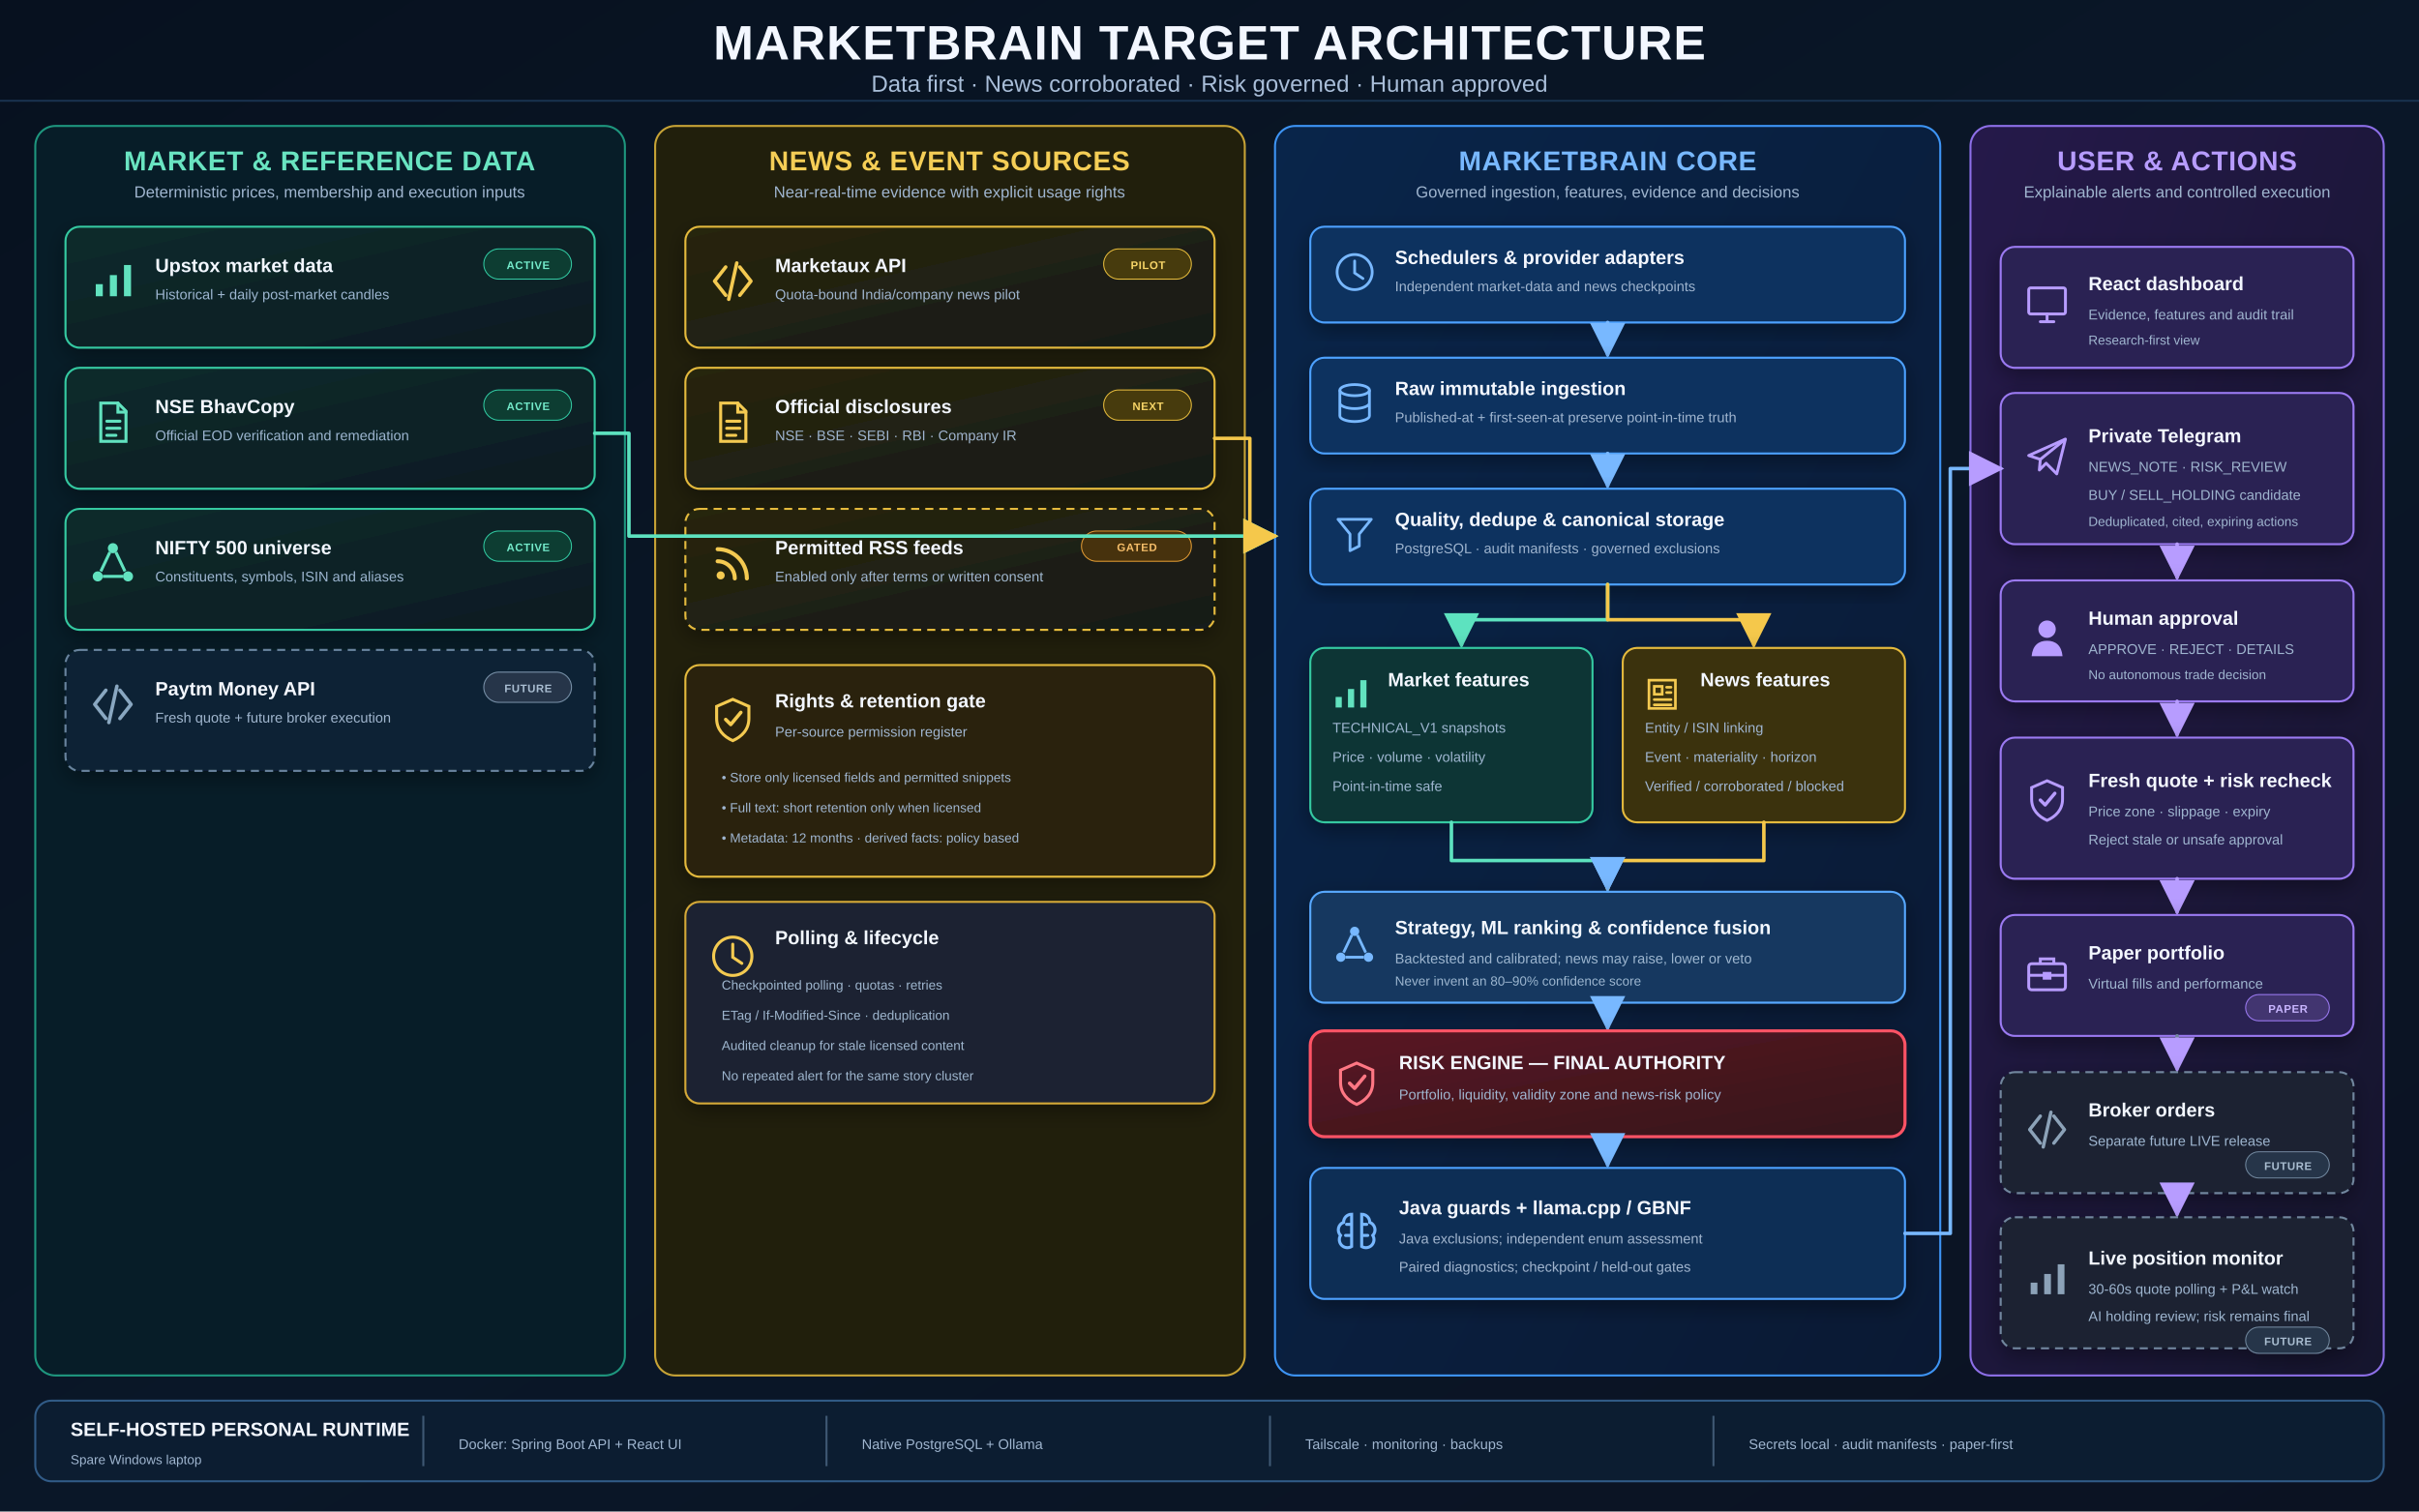
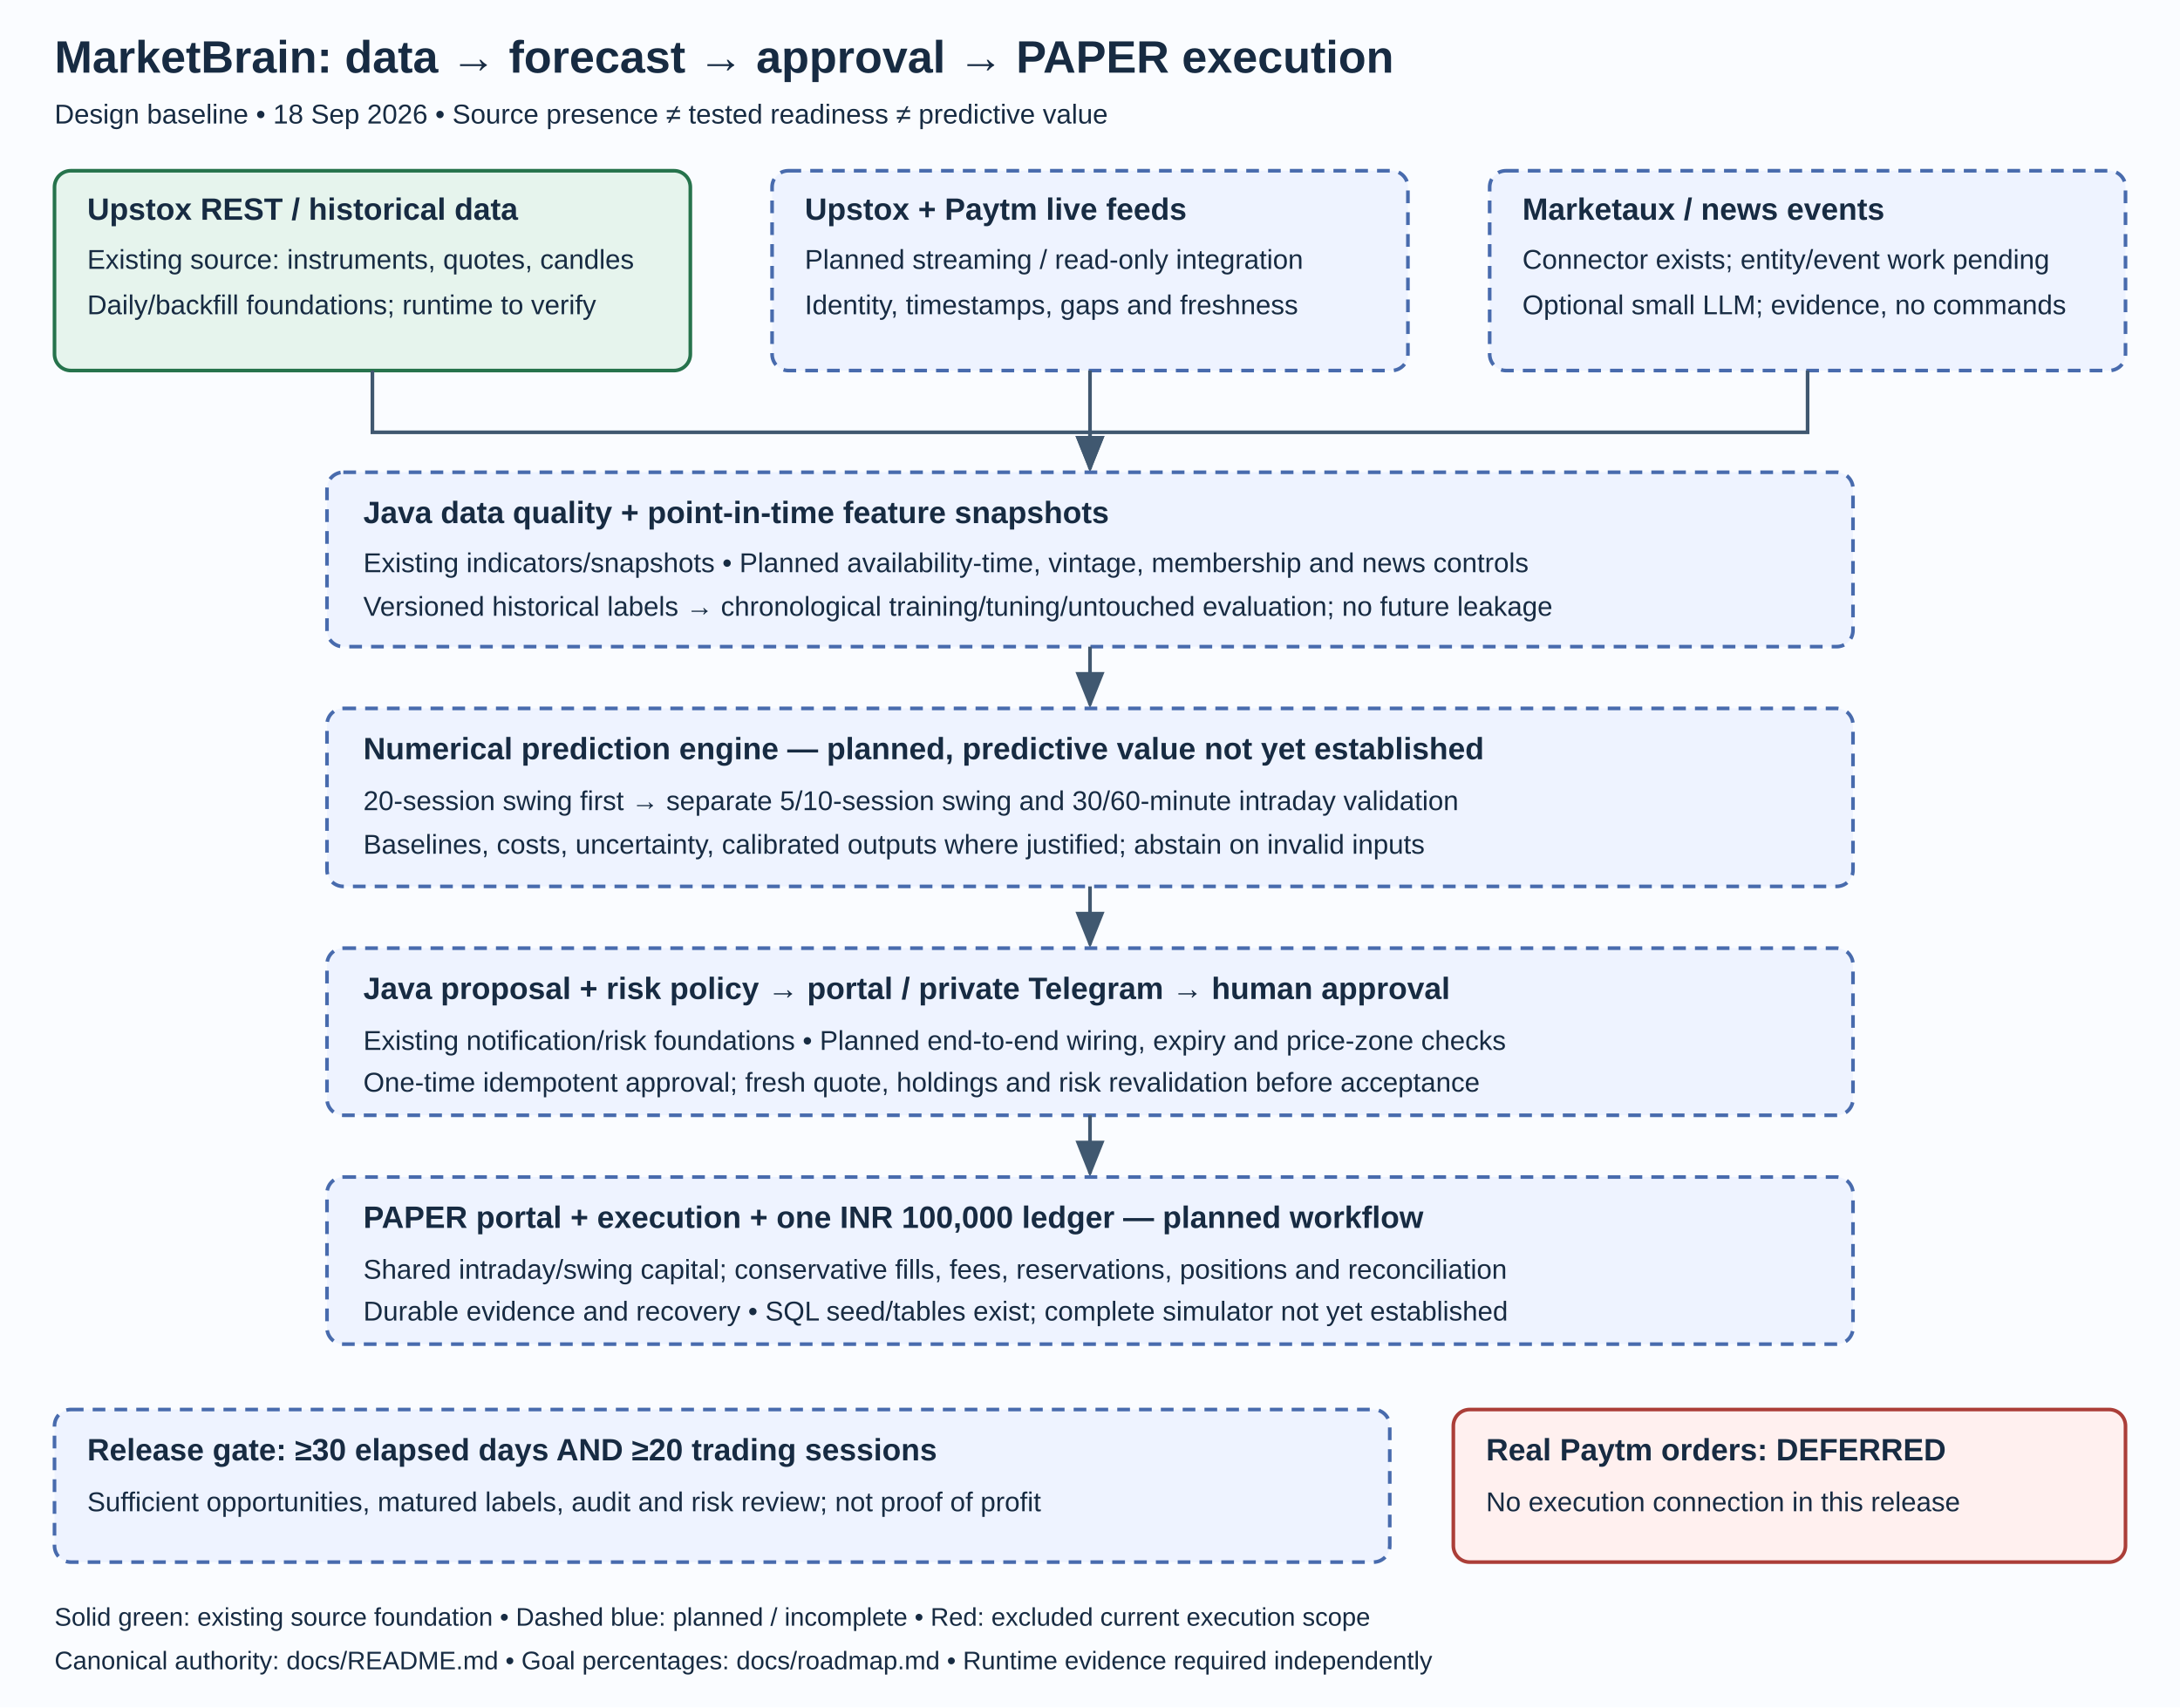
- <svg xmlns="http://www.w3.org/2000/svg" width="2400" height="1500" viewBox="0 0 2400 1500" role="img" aria-labelledby="title description">
+ <svg xmlns="http://www.w3.org/2000/svg" width="1200" height="940" viewBox="0 0 1200 940" role="img" aria-labelledby="title desc">
  <defs>
-     <linearGradient id="background" x1="0" y1="0" x2="1" y2="1">
-       <stop offset="0" stop-color="#07111f" />
-       <stop offset="0.52" stop-color="#0a1728" />
-       <stop offset="1" stop-color="#0b1222" />
-     </linearGradient>
-     <linearGradient id="marketPanel" x1="0" y1="0" x2="1" y2="1">
-       <stop offset="0" stop-color="#082b2b" />
-       <stop offset="1" stop-color="#071b23" />
-     </linearGradient>
-     <linearGradient id="newsPanel" x1="0" y1="0" x2="1" y2="1">
-       <stop offset="0" stop-color="#28250c" />
-       <stop offset="1" stop-color="#171b1a" />
-     </linearGradient>
-     <linearGradient id="corePanel" x1="0" y1="0" x2="1" y2="1">
-       <stop offset="0" stop-color="#09254a" />
-       <stop offset="1" stop-color="#0a1933" />
-     </linearGradient>
-     <linearGradient id="actionPanel" x1="0" y1="0" x2="1" y2="1">
-       <stop offset="0" stop-color="#25194a" />
-       <stop offset="1" stop-color="#15152d" />
-     </linearGradient>
-     <linearGradient id="riskPanel" x1="0" y1="0" x2="1" y2="1">
-       <stop offset="0" stop-color="#5a1823" />
-       <stop offset="1" stop-color="#35121b" />
-     </linearGradient>
-     <filter id="shadow" x="-20%" y="-20%" width="140%" height="140%">
-       <feDropShadow dx="0" dy="7" stdDeviation="10" flood-color="#000000" flood-opacity="0.35" />
-     </filter>
-     <marker id="arrowBlue" markerWidth="12" markerHeight="12" refX="10" refY="6" orient="auto">
-       <path d="M1,1 L11,6 L1,11 z" fill="#78b8ff" />
+     <marker id="arrow" markerWidth="10" markerHeight="8" refX="9" refY="4" orient="auto">
+       <path d="M0,0 L10,4 L0,8 Z" fill="#405870" />
    </marker>
-     <marker id="arrowGreen" markerWidth="12" markerHeight="12" refX="10" refY="6" orient="auto">
-       <path d="M1,1 L11,6 L1,11 z" fill="#5de2bf" />
-     </marker>
-     <marker id="arrowGold" markerWidth="12" markerHeight="12" refX="10" refY="6" orient="auto">
-       <path d="M1,1 L11,6 L1,11 z" fill="#f5c84b" />
-     </marker>
-     <marker id="arrowPurple" markerWidth="12" markerHeight="12" refX="10" refY="6" orient="auto">
-       <path d="M1,1 L11,6 L1,11 z" fill="#b79cff" />
-     </marker>
-     <symbol id="icon-chart" viewBox="0 0 48 48">
-       <path d="M7 39V27h7v12zm14 0V18h7v21zm14 0V8h7v31z" fill="currentColor" />
-     </symbol>
-     <symbol id="icon-file" viewBox="0 0 48 48">
-       <path d="M12 5h17l8 8v30H12z" fill="none" stroke="currentColor" stroke-width="3" />
-       <path d="M29 5v9h8M18 23h13M18 30h13M18 37h9" fill="none" stroke="currentColor" stroke-width="3" stroke-linecap="round" />
-     </symbol>
-     <symbol id="icon-api" viewBox="0 0 48 48">
-       <path d="M17 10L6 24l11 14M31 10l11 14-11 14M28 6l-8 36" fill="none" stroke="currentColor" stroke-width="3.5" stroke-linecap="round" stroke-linejoin="round" />
-     </symbol>
-     <symbol id="icon-news" viewBox="0 0 48 48">
-       <path d="M8 8h30v32H8z" fill="none" stroke="currentColor" stroke-width="3" />
-       <path d="M14 15h9v9h-9zM28 16h5M28 22h5M14 30h19M14 36h19" fill="none" stroke="currentColor" stroke-width="3" stroke-linecap="round" />
-     </symbol>
-     <symbol id="icon-rss" viewBox="0 0 48 48">
-       <circle cx="12" cy="36" r="4" fill="currentColor" />
-       <path d="M9 22a17 17 0 0 1 17 17M9 10a29 29 0 0 1 29 29" fill="none" stroke="currentColor" stroke-width="4" stroke-linecap="round" />
-     </symbol>
-     <symbol id="icon-database" viewBox="0 0 48 48">
-       <ellipse cx="24" cy="10" rx="16" ry="6" fill="none" stroke="currentColor" stroke-width="3" />
-       <path d="M8 10v14c0 3 7 6 16 6s16-3 16-6V10M8 24v14c0 3 7 6 16 6s16-3 16-6V24" fill="none" stroke="currentColor" stroke-width="3" />
-     </symbol>
-     <symbol id="icon-filter" viewBox="0 0 48 48">
-       <path d="M6 8h36L29 24v13l-10 5V24z" fill="none" stroke="currentColor" stroke-width="3" stroke-linejoin="round" />
-     </symbol>
-     <symbol id="icon-network" viewBox="0 0 48 48">
-       <circle cx="24" cy="9" r="5" fill="currentColor" />
-       <circle cx="9" cy="37" r="5" fill="currentColor" />
-       <circle cx="39" cy="37" r="5" fill="currentColor" />
-       <path d="M21 13L12 32M27 13l9 19M14 37h20" fill="none" stroke="currentColor" stroke-width="3" />
-     </symbol>
-     <symbol id="icon-shield" viewBox="0 0 48 48">
-       <path d="M24 4l16 7v12c0 11-7 18-16 22C15 41 8 34 8 23V11z" fill="none" stroke="currentColor" stroke-width="3" />
-       <path d="M17 24l5 5 10-12" fill="none" stroke="currentColor" stroke-width="3.5" stroke-linecap="round" stroke-linejoin="round" />
-     </symbol>
-     <symbol id="icon-brain" viewBox="0 0 48 48">
-       <path d="M19 8a8 8 0 0 0-8 8 8 8 0 0 0-3 13 8 8 0 0 0 11 11V8zm10 0a8 8 0 0 1 8 8 8 8 0 0 1 3 13 8 8 0 0 1-11 11V8zM19 18h-5M19 29h-6M29 18h5M29 29h6" fill="none" stroke="currentColor" stroke-width="3" stroke-linecap="round" />
-     </symbol>
-     <symbol id="icon-user" viewBox="0 0 48 48">
-       <circle cx="24" cy="15" r="9" fill="currentColor" />
-       <path d="M8 43c1-11 7-16 16-16s15 5 16 16z" fill="currentColor" />
-     </symbol>
-     <symbol id="icon-plane" viewBox="0 0 48 48">
-       <path d="M5 23L43 6 34 42 23 31l-7 7 1-11z" fill="none" stroke="currentColor" stroke-width="3" stroke-linejoin="round" />
-       <path d="M17 27L43 6" stroke="currentColor" stroke-width="3" />
-     </symbol>
-     <symbol id="icon-monitor" viewBox="0 0 48 48">
-       <rect x="5" y="7" width="38" height="27" rx="2" fill="none" stroke="currentColor" stroke-width="3" />
-       <path d="M17 42h14M24 34v8" stroke="currentColor" stroke-width="3" stroke-linecap="round" />
-     </symbol>
-     <symbol id="icon-clock" viewBox="0 0 48 48">
-       <circle cx="24" cy="24" r="19" fill="none" stroke="currentColor" stroke-width="3" />
-       <path d="M24 12v13l9 6" fill="none" stroke="currentColor" stroke-width="3" stroke-linecap="round" />
-     </symbol>
-     <symbol id="icon-briefcase" viewBox="0 0 48 48">
-       <rect x="5" y="15" width="38" height="27" rx="3" fill="none" stroke="currentColor" stroke-width="3" />
-       <path d="M17 15v-5h14v5M5 27h38M21 25h6v5h-6z" fill="none" stroke="currentColor" stroke-width="3" />
-     </symbol>
+     <style>
+       text { font-family: Arial, sans-serif; fill: #172b42; }
+       .heading { font-size: 25px; font-weight: bold; }
+       .label { font-size: 17px; font-weight: bold; }
+       .body { font-size: 15px; }
+       .small { font-size: 14px; }
+       .existing { fill: #e6f4ed; stroke: #26734c; stroke-width: 2; }
+       .planned { fill: #eef3ff; stroke: #486bad; stroke-width: 2; stroke-dasharray: 7 5; }
+       .blocked { fill: #fff0ef; stroke: #ab3e38; stroke-width: 2; }
+       .line { fill: none; stroke: #405870; stroke-width: 2; marker-end: url(#arrow); }
+     </style>
  </defs>
-   <style>
-     .title { font: 700 48px "Segoe UI", Arial, sans-serif; letter-spacing: 1px; fill: #f3f7ff; }
-     .subtitle { font: 400 23px "Segoe UI", Arial, sans-serif; fill: #a9bed9; }
-     .panel-title { font: 700 27px "Segoe UI", Arial, sans-serif; letter-spacing: .6px; }
-     .panel-subtitle { font: 400 16px "Segoe UI", Arial, sans-serif; fill: #9fb5cf; }
-     .group-title { font: 700 19px "Segoe UI", Arial, sans-serif; fill: #f3f7ff; }
-     .group-subtitle { font: 400 14px "Segoe UI", Arial, sans-serif; fill: #9fb5cf; }
-     .small { font: 400 13px "Segoe UI", Arial, sans-serif; fill: #9fb5cf; }
-     .tiny { font: 600 11px "Segoe UI", Arial, sans-serif; letter-spacing: .5px; }
-     .flow { fill: none; stroke-width: 3.5; stroke-linecap: round; stroke-linejoin: round; }
-     .card { filter: url(#shadow); }
-   </style>
-   <rect width="2400" height="1500" fill="url(#background)" />
-   <path d="M0 100h2400" stroke="#18314d" stroke-width="2" />
-   <text x="1200" y="59" text-anchor="middle" class="title">MARKETBRAIN TARGET ARCHITECTURE</text>
-   <text x="1200" y="91" text-anchor="middle" class="subtitle">Data first · News corroborated · Risk governed · Human approved</text>
-   <rect x="35" y="125" width="585" height="1240" rx="20" fill="#071d28" stroke="#1e967e" stroke-width="2" />
-   <text x="327" y="169" text-anchor="middle" class="panel-title" fill="#69e4c1">MARKET &amp; REFERENCE DATA</text>
-   <text x="327" y="196" text-anchor="middle" class="panel-subtitle">Deterministic prices, membership and execution inputs</text>
-   <g class="card">
-     <rect x="65" y="225" width="525" height="120" rx="14" fill="url(#marketPanel)" stroke="#35c9a1" stroke-width="2" />
-     <use href="#icon-chart" x="88" y="255" width="48" height="48" color="#62e2bf" />
-     <text x="154" y="270" class="group-title">Upstox market data</text>
-     <text x="154" y="297" class="group-subtitle">Historical + daily post-market candles</text>
-     <rect x="480" y="247" width="87" height="30" rx="15" fill="#073d32" stroke="#35c9a1" />
-     <text x="524" y="267" text-anchor="middle" class="tiny" fill="#75e9c9">ACTIVE</text>
-   </g>
-   <g class="card">
-     <rect x="65" y="365" width="525" height="120" rx="14" fill="url(#marketPanel)" stroke="#35c9a1" stroke-width="2" />
-     <use href="#icon-file" x="88" y="395" width="48" height="48" color="#62e2bf" />
-     <text x="154" y="410" class="group-title">NSE BhavCopy</text>
-     <text x="154" y="437" class="group-subtitle">Official EOD verification and remediation</text>
-     <rect x="480" y="387" width="87" height="30" rx="15" fill="#073d32" stroke="#35c9a1" />
-     <text x="524" y="407" text-anchor="middle" class="tiny" fill="#75e9c9">ACTIVE</text>
-   </g>
-   <g class="card">
-     <rect x="65" y="505" width="525" height="120" rx="14" fill="url(#marketPanel)" stroke="#35c9a1" stroke-width="2" />
-     <use href="#icon-network" x="88" y="535" width="48" height="48" color="#62e2bf" />
-     <text x="154" y="550" class="group-title">NIFTY 500 universe</text>
-     <text x="154" y="577" class="group-subtitle">Constituents, symbols, ISIN and aliases</text>
-     <rect x="480" y="527" width="87" height="30" rx="15" fill="#073d32" stroke="#35c9a1" />
-     <text x="524" y="547" text-anchor="middle" class="tiny" fill="#75e9c9">ACTIVE</text>
-   </g>
-   <g class="card">
-     <rect x="65" y="645" width="525" height="120" rx="14" fill="#102434" stroke="#67839d" stroke-width="2" stroke-dasharray="8 6" />
-     <use href="#icon-api" x="88" y="675" width="48" height="48" color="#89a7c1" />
-     <text x="154" y="690" class="group-title">Paytm Money API</text>
-     <text x="154" y="717" class="group-subtitle">Fresh quote + future broker execution</text>
-     <rect x="480" y="667" width="87" height="30" rx="15" fill="#27364a" stroke="#7891aa" />
-     <text x="524" y="687" text-anchor="middle" class="tiny" fill="#a9bdd1">FUTURE</text>
-   </g>
-   <rect x="650" y="125" width="585" height="1240" rx="20" fill="#211f0c" stroke="#c7a336" stroke-width="2" />
-   <text x="942" y="169" text-anchor="middle" class="panel-title" fill="#f5ce56">NEWS &amp; EVENT SOURCES</text>
-   <text x="942" y="196" text-anchor="middle" class="panel-subtitle">Near-real-time evidence with explicit usage rights</text>
-   <g class="card">
-     <rect x="680" y="225" width="525" height="120" rx="14" fill="url(#newsPanel)" stroke="#e4ba3d" stroke-width="2" />
-     <use href="#icon-api" x="703" y="255" width="48" height="48" color="#f4ca51" />
-     <text x="769" y="270" class="group-title">Marketaux API</text>
-     <text x="769" y="297" class="group-subtitle">Quota-bound India/company news pilot</text>
-     <rect x="1095" y="247" width="87" height="30" rx="15" fill="#473a0a" stroke="#e4ba3d" />
-     <text x="1139" y="267" text-anchor="middle" class="tiny" fill="#f7d568">PILOT</text>
-   </g>
-   <g class="card">
-     <rect x="680" y="365" width="525" height="120" rx="14" fill="url(#newsPanel)" stroke="#e4ba3d" stroke-width="2" />
-     <use href="#icon-file" x="703" y="395" width="48" height="48" color="#f4ca51" />
-     <text x="769" y="410" class="group-title">Official disclosures</text>
-     <text x="769" y="437" class="group-subtitle">NSE · BSE · SEBI · RBI · Company IR</text>
-     <rect x="1095" y="387" width="87" height="30" rx="15" fill="#473a0a" stroke="#e4ba3d" />
-     <text x="1139" y="407" text-anchor="middle" class="tiny" fill="#f7d568">NEXT</text>
-   </g>
-   <g class="card">
-     <rect x="680" y="505" width="525" height="120" rx="14" fill="url(#newsPanel)" stroke="#e4ba3d" stroke-width="2" stroke-dasharray="8 6" />
-     <use href="#icon-rss" x="703" y="535" width="48" height="48" color="#f4ca51" />
-     <text x="769" y="550" class="group-title">Permitted RSS feeds</text>
-     <text x="769" y="577" class="group-subtitle">Enabled only after terms or written consent</text>
-     <rect x="1073" y="527" width="109" height="30" rx="15" fill="#47300a" stroke="#e09a35" />
-     <text x="1128" y="547" text-anchor="middle" class="tiny" fill="#f4bd69">GATED</text>
-   </g>
-   <g class="card">
-     <rect x="680" y="660" width="525" height="210" rx="14" fill="#2a220d" stroke="#e4ba3d" stroke-width="2" />
-     <use href="#icon-shield" x="703" y="690" width="48" height="48" color="#f4ca51" />
-     <text x="769" y="702" class="group-title">Rights &amp; retention gate</text>
-     <text x="769" y="731" class="group-subtitle">Per-source permission register</text>
-     <text x="716" y="776" class="small">• Store only licensed fields and permitted snippets</text>
-     <text x="716" y="806" class="small">• Full text: short retention only when licensed</text>
-     <text x="716" y="836" class="small">• Metadata: 12 months · derived facts: policy based</text>
-   </g>
-   <g class="card">
-     <rect x="680" y="895" width="525" height="200" rx="14" fill="#1b2330" stroke="#d5a938" stroke-width="2" />
-     <use href="#icon-clock" x="703" y="925" width="48" height="48" color="#f4ca51" />
-     <text x="769" y="937" class="group-title">Polling &amp; lifecycle</text>
-     <text x="716" y="982" class="small">Checkpointed polling · quotas · retries</text>
-     <text x="716" y="1012" class="small">ETag / If-Modified-Since · deduplication</text>
-     <text x="716" y="1042" class="small">Audited cleanup for stale licensed content</text>
-     <text x="716" y="1072" class="small">No repeated alert for the same story cluster</text>
-   </g>
-   <rect x="1265" y="125" width="660" height="1240" rx="20" fill="url(#corePanel)" stroke="#3d94f5" stroke-width="2" />
-   <text x="1595" y="169" text-anchor="middle" class="panel-title" fill="#78b8ff">MARKETBRAIN CORE</text>
-   <text x="1595" y="196" text-anchor="middle" class="panel-subtitle">Governed ingestion, features, evidence and decisions</text>
-   <g class="card">
-     <rect x="1300" y="225" width="590" height="95" rx="14" fill="#0c315f" stroke="#4da1ff" stroke-width="2" />
-     <use href="#icon-clock" x="1322" y="248" width="44" height="44" color="#78b8ff" />
-     <text x="1384" y="262" class="group-title">Schedulers &amp; provider adapters</text>
-     <text x="1384" y="289" class="group-subtitle">Independent market-data and news checkpoints</text>
-   </g>
-   <path d="M1595 320v32" class="flow" stroke="#78b8ff" marker-end="url(#arrowBlue)" />
-   <g class="card">
-     <rect x="1300" y="355" width="590" height="95" rx="14" fill="#0c315f" stroke="#4da1ff" stroke-width="2" />
-     <use href="#icon-database" x="1322" y="378" width="44" height="44" color="#78b8ff" />
-     <text x="1384" y="392" class="group-title">Raw immutable ingestion</text>
-     <text x="1384" y="419" class="group-subtitle">Published-at + first-seen-at preserve point-in-time truth</text>
-   </g>
-   <path d="M1595 450v32" class="flow" stroke="#78b8ff" marker-end="url(#arrowBlue)" />
-   <g class="card">
-     <rect x="1300" y="485" width="590" height="95" rx="14" fill="#0c315f" stroke="#4da1ff" stroke-width="2" />
-     <use href="#icon-filter" x="1322" y="508" width="44" height="44" color="#78b8ff" />
-     <text x="1384" y="522" class="group-title">Quality, dedupe &amp; canonical storage</text>
-     <text x="1384" y="549" class="group-subtitle">PostgreSQL · audit manifests · governed exclusions</text>
-   </g>
-   <path d="M1595 580v35h-145v25" class="flow" stroke="#5de2bf" marker-end="url(#arrowGreen)" />
-   <path d="M1595 580v35h145v25" class="flow" stroke="#f5c84b" marker-end="url(#arrowGold)" />
-   <g class="card">
-     <rect x="1300" y="643" width="280" height="173" rx="14" fill="#0b3636" stroke="#35c9a1" stroke-width="2" />
-     <use href="#icon-chart" x="1319" y="668" width="42" height="42" color="#62e2bf" />
-     <text x="1377" y="681" class="group-title">Market features</text>
-     <text x="1322" y="727" class="group-subtitle">TECHNICAL_V1 snapshots</text>
-     <text x="1322" y="756" class="group-subtitle">Price · volume · volatility</text>
-     <text x="1322" y="785" class="group-subtitle">Point-in-time safe</text>
-   </g>
-   <g class="card">
-     <rect x="1610" y="643" width="280" height="173" rx="14" fill="#3a300d" stroke="#e4ba3d" stroke-width="2" />
-     <use href="#icon-news" x="1629" y="668" width="42" height="42" color="#f4ca51" />
-     <text x="1687" y="681" class="group-title">News features</text>
-     <text x="1632" y="727" class="group-subtitle">Entity / ISIN linking</text>
-     <text x="1632" y="756" class="group-subtitle">Event · materiality · horizon</text>
-     <text x="1632" y="785" class="group-subtitle">Verified / corroborated / blocked</text>
-   </g>
-   <path d="M1440 816v38h155v28" class="flow" stroke="#5de2bf" marker-end="url(#arrowBlue)" />
-   <path d="M1750 816v38h-155v28" class="flow" stroke="#f5c84b" marker-end="url(#arrowBlue)" />
-   <g class="card">
-     <rect x="1300" y="885" width="590" height="110" rx="14" fill="#123961" stroke="#58a8ff" stroke-width="2" />
-     <use href="#icon-network" x="1322" y="916" width="44" height="44" color="#78b8ff" />
-     <text x="1384" y="927" class="group-title">Strategy, ML ranking &amp; confidence fusion</text>
-     <text x="1384" y="956" class="group-subtitle">Backtested and calibrated; news may raise, lower or veto</text>
-     <text x="1384" y="978" class="small">Never invent an 80–90% confidence score</text>
-   </g>
-   <path d="M1595 995v25" class="flow" stroke="#ff6f7d" marker-end="url(#arrowBlue)" />
-   <g class="card">
-     <rect x="1300" y="1023" width="590" height="105" rx="14" fill="url(#riskPanel)" stroke="#ff5365" stroke-width="3" />
-     <use href="#icon-shield" x="1322" y="1051" width="48" height="48" color="#ff7784" />
-     <text x="1388" y="1061" class="group-title">RISK ENGINE — FINAL AUTHORITY</text>
-     <text x="1388" y="1091" class="group-subtitle">Portfolio, liquidity, validity zone and news-risk policy</text>
-   </g>
-   <path d="M1595 1128v28" class="flow" stroke="#78b8ff" marker-end="url(#arrowBlue)" />
-   <g class="card">
-     <rect x="1300" y="1159" width="590" height="130" rx="14" fill="#112f55" stroke="#4da1ff" stroke-width="2" />
-     <use href="#icon-brain" x="1322" y="1197" width="48" height="48" color="#78b8ff" />
-     <text x="1388" y="1205" class="group-title">Java guards + llama.cpp / GBNF</text>
-     <text x="1388" y="1234" class="group-subtitle">Java exclusions; independent enum assessment</text>
-     <text x="1388" y="1262" class="group-subtitle">Paired diagnostics; checkpoint / held-out gates</text>
-   </g>
-   <rect x="1955" y="125" width="410" height="1240" rx="20" fill="url(#actionPanel)" stroke="#8d6fe8" stroke-width="2" />
-   <text x="2160" y="169" text-anchor="middle" class="panel-title" fill="#b79cff">USER &amp; ACTIONS</text>
-   <text x="2160" y="196" text-anchor="middle" class="panel-subtitle">Explainable alerts and controlled execution</text>
-   <g class="card">
-     <rect x="1985" y="245" width="350" height="120" rx="14" fill="#2a2253" stroke="#9b7af2" stroke-width="2" />
-     <use href="#icon-monitor" x="2008" y="279" width="46" height="46" color="#b79cff" />
-     <text x="2072" y="288" class="group-title">React dashboard</text>
-     <text x="2072" y="317" class="group-subtitle">Evidence, features and audit trail</text>
-     <text x="2072" y="342" class="small">Research-first view</text>
-   </g>
-   <g class="card">
-     <rect x="1985" y="390" width="350" height="150" rx="14" fill="#2a2253" stroke="#9b7af2" stroke-width="2" />
-     <use href="#icon-plane" x="2008" y="430" width="46" height="46" color="#b79cff" />
-     <text x="2072" y="439" class="group-title">Private Telegram</text>
-     <text x="2072" y="468" class="group-subtitle">NEWS_NOTE · RISK_REVIEW</text>
-     <text x="2072" y="496" class="group-subtitle">BUY / SELL_HOLDING candidate</text>
-     <text x="2072" y="522" class="small">Deduplicated, cited, expiring actions</text>
-   </g>
-   <path d="M2160 540v33" class="flow" stroke="#b79cff" marker-end="url(#arrowPurple)" />
-   <g class="card">
-     <rect x="1985" y="576" width="350" height="120" rx="14" fill="#2a2253" stroke="#9b7af2" stroke-width="2" />
-     <use href="#icon-user" x="2008" y="610" width="46" height="46" color="#b79cff" />
-     <text x="2072" y="620" class="group-title">Human approval</text>
-     <text x="2072" y="649" class="group-subtitle">APPROVE · REJECT · DETAILS</text>
-     <text x="2072" y="674" class="small">No autonomous trade decision</text>
-   </g>
-   <path d="M2160 696v33" class="flow" stroke="#b79cff" marker-end="url(#arrowPurple)" />
-   <g class="card">
-     <rect x="1985" y="732" width="350" height="140" rx="14" fill="#2a2253" stroke="#9b7af2" stroke-width="2" />
-     <use href="#icon-shield" x="2008" y="771" width="46" height="46" color="#b79cff" />
-     <text x="2072" y="781" class="group-title">Fresh quote + risk recheck</text>
-     <text x="2072" y="810" class="group-subtitle">Price zone · slippage · expiry</text>
-     <text x="2072" y="838" class="group-subtitle">Reject stale or unsafe approval</text>
-   </g>
-   <path d="M2160 872v33" class="flow" stroke="#b79cff" marker-end="url(#arrowPurple)" />
-   <g class="card">
-     <rect x="1985" y="908" width="350" height="120" rx="14" fill="#2a2253" stroke="#9b7af2" stroke-width="2" />
-     <use href="#icon-briefcase" x="2008" y="942" width="46" height="46" color="#b79cff" />
-     <text x="2072" y="952" class="group-title">Paper portfolio</text>
-     <text x="2072" y="981" class="group-subtitle">Virtual fills and performance</text>
-     <rect x="2228" y="987" width="83" height="26" rx="13" fill="#43346f" stroke="#9b7af2" />
-     <text x="2270" y="1005" text-anchor="middle" class="tiny" fill="#c8b6ff">PAPER</text>
-   </g>
-   <path d="M2160 1028v33" class="flow" stroke="#71869d" marker-end="url(#arrowPurple)" />
-   <g class="card">
-     <rect x="1985" y="1064" width="350" height="120" rx="14" fill="#1a2232" stroke="#71869d" stroke-width="2" stroke-dasharray="8 6" />
-     <use href="#icon-api" x="2008" y="1098" width="46" height="46" color="#8ca2b8" />
-     <text x="2072" y="1108" class="group-title">Broker orders</text>
-     <text x="2072" y="1137" class="group-subtitle">Separate future LIVE release</text>
-     <rect x="2228" y="1143" width="83" height="26" rx="13" fill="#263548" stroke="#71869d" />
-     <text x="2270" y="1161" text-anchor="middle" class="tiny" fill="#a9bdd1">FUTURE</text>
-   </g>
-   <path d="M2160 1184v21" class="flow" stroke="#71869d" marker-end="url(#arrowPurple)" />
-   <g class="card">
-     <rect x="1985" y="1208" width="350" height="130" rx="14" fill="#1a2232" stroke="#71869d" stroke-width="2" stroke-dasharray="8 6" />
-     <use href="#icon-chart" x="2008" y="1247" width="46" height="46" color="#8ca2b8" />
-     <text x="2072" y="1255" class="group-title">Live position monitor</text>
-     <text x="2072" y="1284" class="group-subtitle">30-60s quote polling + P&amp;L watch</text>
-     <text x="2072" y="1311" class="group-subtitle">AI holding review; risk remains final</text>
-     <rect x="2228" y="1317" width="83" height="26" rx="13" fill="#263548" stroke="#71869d" />
-     <text x="2270" y="1335" text-anchor="middle" class="tiny" fill="#a9bdd1">FUTURE</text>
-   </g>
-   <path d="M590 430h34v102h641" class="flow" stroke="#5de2bf" marker-end="url(#arrowGreen)" />
-   <path d="M1205 435h35v97h25" class="flow" stroke="#f5c84b" marker-end="url(#arrowGold)" />
-   <path d="M1890 1224h45v-759h50" class="flow" stroke="#78b8ff" marker-end="url(#arrowPurple)" />
-   <rect x="35" y="1390" width="2330" height="80" rx="16" fill="#0c1d31" stroke="#315b87" stroke-width="2" />
-   <text x="70" y="1425" class="group-title">SELF-HOSTED PERSONAL RUNTIME</text>
-   <text x="70" y="1453" class="small">Spare Windows laptop</text>
-   <path d="M420 1405v50M820 1405v50M1260 1405v50M1700 1405v50" stroke="#3f5873" stroke-width="2" />
-   <text x="455" y="1438" class="group-subtitle">Docker: Spring Boot API + React UI</text>
-   <text x="855" y="1438" class="group-subtitle">Native PostgreSQL + Ollama</text>
-   <text x="1295" y="1438" class="group-subtitle">Tailscale · monitoring · backups</text>
-   <text x="1735" y="1438" class="group-subtitle">Secrets local · audit manifests · paper-first</text>
+   <rect width="1200" height="940" fill="#fafcff" />
+   <text x="30" y="40" class="heading">MarketBrain: data → forecast → approval → PAPER execution</text>
+   <text x="30" y="68" class="body">Design baseline • 18 Sep 2026 • Source presence ≠ tested readiness ≠ predictive value</text>
+   <rect x="30" y="94" width="350" height="110" rx="9" class="existing" />
+   <text x="48" y="121" class="label">Upstox REST / historical data</text>
+   <text x="48" y="148" class="body">Existing source: instruments, quotes, candles</text>
+   <text x="48" y="173" class="body">Daily/backfill foundations; runtime to verify</text>
+   <rect x="425" y="94" width="350" height="110" rx="9" class="planned" />
+   <text x="443" y="121" class="label">Upstox + Paytm live feeds</text>
+   <text x="443" y="148" class="body">Planned streaming / read-only integration</text>
+   <text x="443" y="173" class="body">Identity, timestamps, gaps and freshness</text>
+   <rect x="820" y="94" width="350" height="110" rx="9" class="planned" />
+   <text x="838" y="121" class="label">Marketaux / news events</text>
+   <text x="838" y="148" class="body">Connector exists; entity/event work pending</text>
+   <text x="838" y="173" class="body">Optional small LLM; evidence, no commands</text>
+   <path d="M205 204 V238 H600 V258" class="line" />
+   <path d="M600 204 V258" class="line" />
+   <path d="M995 204 V238 H600" fill="none" stroke="#405870" stroke-width="2" />
+   <rect x="180" y="260" width="840" height="96" rx="9" class="planned" />
+   <text x="200" y="288" class="label">Java data quality + point-in-time feature snapshots</text>
+   <text x="200" y="315" class="body">Existing indicators/snapshots • Planned availability-time, vintage, membership and news controls</text>
+   <text x="200" y="339" class="body">Versioned historical labels → chronological training/tuning/untouched evaluation; no future leakage</text>
+   <path d="M600 356 V388" class="line" />
+   <rect x="180" y="390" width="840" height="98" rx="9" class="planned" />
+   <text x="200" y="418" class="label">Numerical prediction engine — planned, predictive value not yet established</text>
+   <text x="200" y="446" class="body">20-session swing first → separate 5/10-session swing and 30/60-minute intraday validation</text>
+   <text x="200" y="470" class="body">Baselines, costs, uncertainty, calibrated outputs where justified; abstain on invalid inputs</text>
+   <path d="M600 488 V520" class="line" />
+   <rect x="180" y="522" width="840" height="92" rx="9" class="planned" />
+   <text x="200" y="550" class="label">Java proposal + risk policy → portal / private Telegram → human approval</text>
+   <text x="200" y="578" class="body">Existing notification/risk foundations • Planned end-to-end wiring, expiry and price-zone checks</text>
+   <text x="200" y="601" class="body">One-time idempotent approval; fresh quote, holdings and risk revalidation before acceptance</text>
+   <path d="M600 614 V646" class="line" />
+   <rect x="180" y="648" width="840" height="92" rx="9" class="planned" />
+   <text x="200" y="676" class="label">PAPER portal + execution + one INR 100,000 ledger — planned workflow</text>
+   <text x="200" y="704" class="body">Shared intraday/swing capital; conservative fills, fees, reservations, positions and reconciliation</text>
+   <text x="200" y="727" class="body">Durable evidence and recovery • SQL seed/tables exist; complete simulator not yet established</text>
+   <rect x="30" y="776" width="735" height="84" rx="9" class="planned" />
+   <text x="48" y="804" class="label">Release gate: ≥30 elapsed days AND ≥20 trading sessions</text>
+   <text x="48" y="832" class="body">Sufficient opportunities, matured labels, audit and risk review; not proof of profit</text>
+   <rect x="800" y="776" width="370" height="84" rx="9" class="blocked" />
+   <text x="818" y="804" class="label">Real Paytm orders: DEFERRED</text>
+   <text x="818" y="832" class="body">No execution connection in this release</text>
+   <text x="30" y="895" class="small">Solid green: existing source foundation • Dashed blue: planned / incomplete • Red: excluded current execution scope</text>
+   <text x="30" y="919" class="small">Canonical authority: docs/README.md • Goal percentages: docs/roadmap.md • Runtime evidence required independently</text>
</svg>
